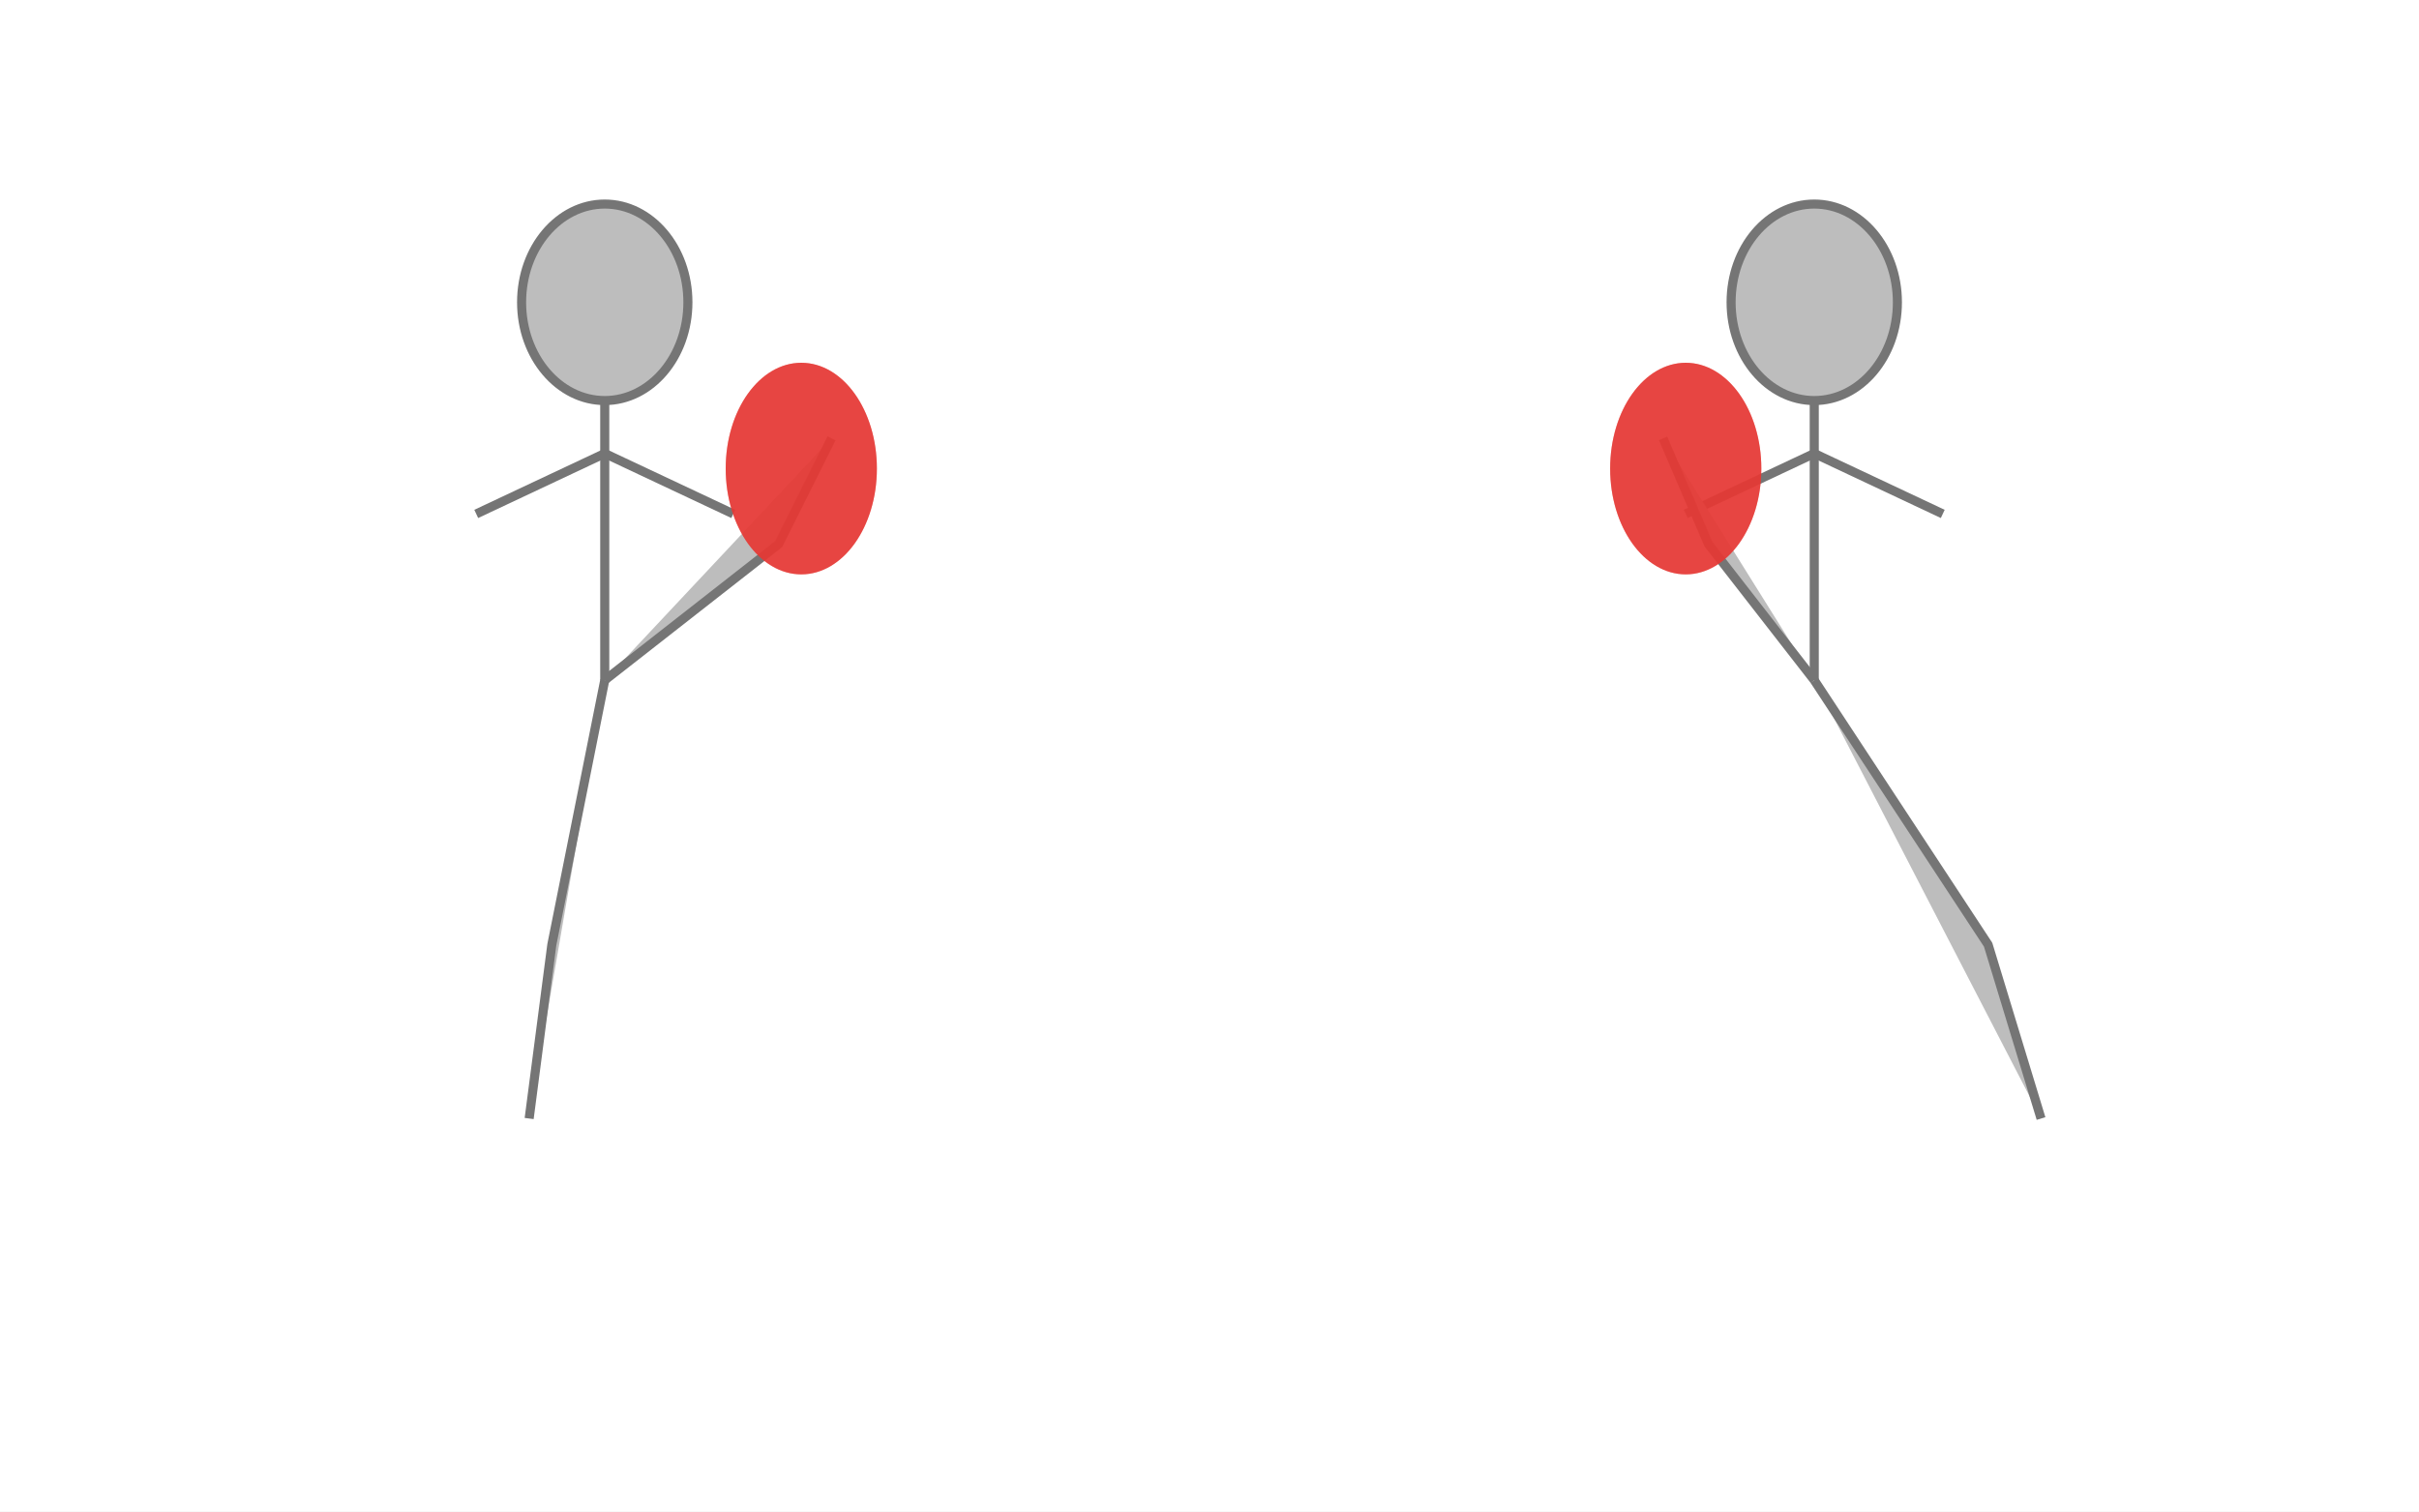
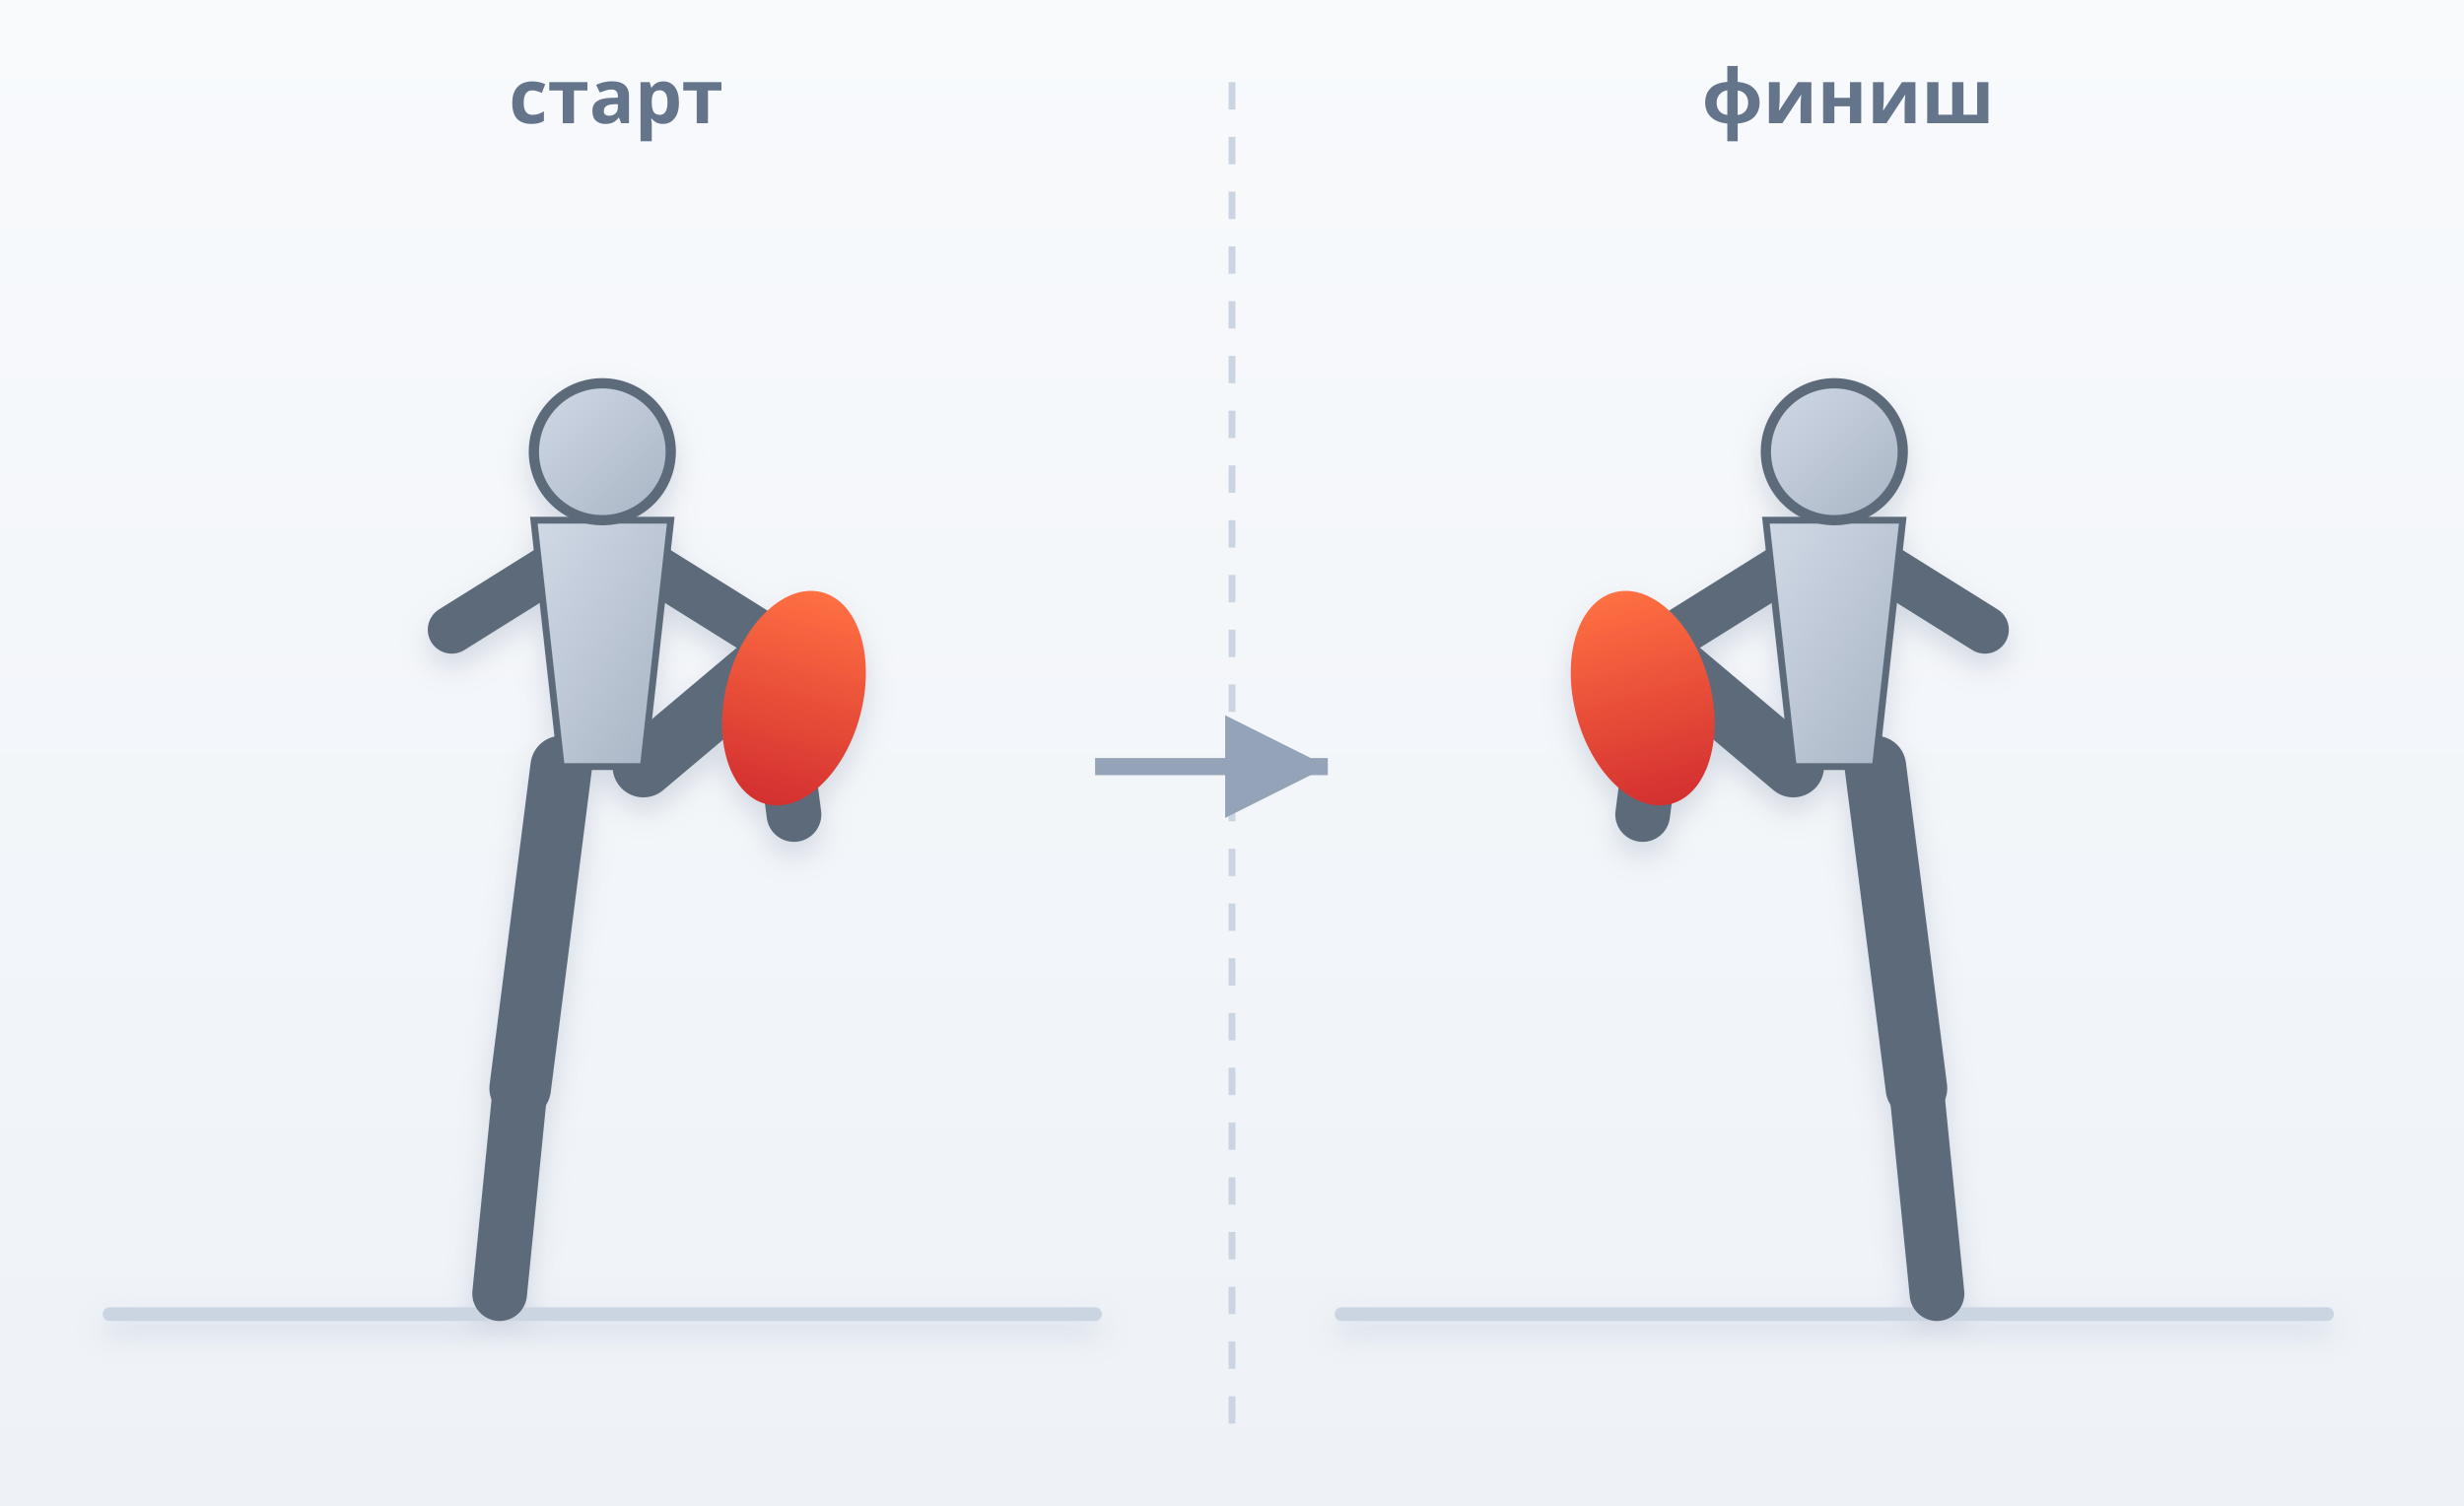
- <svg xmlns="http://www.w3.org/2000/svg" viewBox="0 0 320 200" role="img" aria-label="High knees">
-   <rect width="320" height="200" fill="#ffffff" />
-   <g transform="translate(8,0)">
-     <g fill="#bdbdbd" stroke="#757575" stroke-width="1.2" stroke-linejoin="round">
-       <ellipse cx="72" cy="40" rx="11" ry="13" />
-       <path d="M72 53 L72 90" />
-       <path d="M72 60 L55 68 M72 60 L89 68" />
-       <path d="M72 90 L65 125 L62 148" />
-       <path d="M72 90 L95 72 L102 58" />
-     </g>
-     <g fill="#e53935" opacity="0.9">
-       <ellipse cx="98" cy="62" rx="10" ry="14" />
-     </g>
-     <g fill="rgba(229,57,53,0.35)">
-       <ellipse cx="98" cy="62" rx="10" ry="14" />
-     </g>
+ <svg xmlns="http://www.w3.org/2000/svg" viewBox="0 0 360 220" role="img" aria-label="High knees">
+   <defs>
+     <linearGradient id="bg" x1="0" y1="0" x2="0" y2="1">
+       <stop offset="0%" stop-color="#f8fafc" />
+       <stop offset="100%" stop-color="#eef2f7" />
+     </linearGradient>
+     <linearGradient id="skin" x1="0" y1="0" x2="1" y2="1">
+       <stop offset="0%" stop-color="#d1d9e6" />
+       <stop offset="100%" stop-color="#a8b4c4" />
+     </linearGradient>
+     <linearGradient id="muscle" x1="0" y1="0" x2="0" y2="1">
+       <stop offset="0%" stop-color="#ff7043" />
+       <stop offset="100%" stop-color="#d32f2f" />
+     </linearGradient>
+     <filter id="soft" x="-20%" y="-20%" width="140%" height="140%">
+       <feDropShadow dx="0" dy="2" stdDeviation="2" flood-color="#94a3b8" flood-opacity="0.35" />
+     </filter>
+     <marker id="arrow" markerWidth="8" markerHeight="8" refX="6" refY="3" orient="auto">
+       <path d="M0,0 L6,3 L0,6 Z" fill="#94a3b8" />
+     </marker>
+   </defs>
+   <rect width="360" height="220" fill="url(#bg)" />
+   <line x1="180" y1="12" x2="180" y2="208" stroke="#cbd5e1" stroke-width="1" stroke-dasharray="4 4" />
+   <text x="90" y="18" text-anchor="middle" font-family="system-ui,sans-serif" font-size="11" font-weight="600" fill="#64748b">старт</text>
+   <text x="270" y="18" text-anchor="middle" font-family="system-ui,sans-serif" font-size="11" font-weight="600" fill="#64748b">финиш</text>
+   <path d="M 160 112 L 194 112" stroke="#94a3b8" stroke-width="2.5" marker-end="url(#arrow)" />
+   <g transform="translate(8, 24)" filter="url(#soft)">
+     <line x1="8" y1="168" x2="152" y2="168" stroke="#cbd5e1" stroke-width="2" stroke-linecap="round" />
+     <line x1="74" y1="58" x2="58" y2="68" stroke="#5d6b7a" stroke-width="7" stroke-linecap="round" />
+     <line x1="86" y1="58" x2="102" y2="68" stroke="#5d6b7a" stroke-width="7" stroke-linecap="round" />
+     <line x1="74" y1="88" x2="68" y2="135" stroke="#5d6b7a" stroke-width="9" stroke-linecap="round" />
+     <line x1="86" y1="88" x2="105" y2="72" stroke="#5d6b7a" stroke-width="9" stroke-linecap="round" />
+     <line x1="68" y1="135" x2="65" y2="165" stroke="#5d6b7a" stroke-width="8" stroke-linecap="round" />
+     <line x1="105" y1="72" x2="108" y2="95" stroke="#5d6b7a" stroke-width="8" stroke-linecap="round" />
+     <path d="M70 52 L74 88 L86 88 L90 52 Z" fill="url(#skin)" stroke="#5d6b7a" />
+     <circle cx="80" cy="42" r="10" fill="url(#skin)" stroke="#5d6b7a" stroke-width="1.5" />
+     <ellipse cx="108" cy="78" rx="10" ry="16" fill="url(#muscle)" transform="rotate(15 108 78)" />
  </g>
-   <g transform="translate(168,0)">
-     <g fill="#bdbdbd" stroke="#757575" stroke-width="1.2" stroke-linejoin="round">
-       <ellipse cx="72" cy="40" rx="11" ry="13" />
-       <path d="M72 53 L72 90" />
-       <path d="M72 60 L55 68 M72 60 L89 68" />
-       <path d="M72 90 L95 125 L102 148" />
-       <path d="M72 90 L58 72 L52 58" />
-     </g>
-     <g fill="#e53935" opacity="0.9">
-       <ellipse cx="55" cy="62" rx="10" ry="14" />
-     </g>
-     <g fill="rgba(229,57,53,0.35)">
-       <ellipse cx="55" cy="62" rx="10" ry="14" />
-     </g>
+   <g transform="translate(188, 24)" filter="url(#soft)">
+     <line x1="8" y1="168" x2="152" y2="168" stroke="#cbd5e1" stroke-width="2" stroke-linecap="round" />
+     <line x1="74" y1="58" x2="58" y2="68" stroke="#5d6b7a" stroke-width="7" stroke-linecap="round" />
+     <line x1="86" y1="58" x2="102" y2="68" stroke="#5d6b7a" stroke-width="7" stroke-linecap="round" />
+     <line x1="86" y1="88" x2="92" y2="135" stroke="#5d6b7a" stroke-width="9" stroke-linecap="round" />
+     <line x1="74" y1="88" x2="55" y2="72" stroke="#5d6b7a" stroke-width="9" stroke-linecap="round" />
+     <line x1="92" y1="135" x2="95" y2="165" stroke="#5d6b7a" stroke-width="8" stroke-linecap="round" />
+     <line x1="55" y1="72" x2="52" y2="95" stroke="#5d6b7a" stroke-width="8" stroke-linecap="round" />
+     <path d="M70 52 L74 88 L86 88 L90 52 Z" fill="url(#skin)" stroke="#5d6b7a" />
+     <circle cx="80" cy="42" r="10" fill="url(#skin)" stroke="#5d6b7a" stroke-width="1.5" />
+     <ellipse cx="52" cy="78" rx="10" ry="16" fill="url(#muscle)" transform="rotate(-15 52 78)" />
  </g>
</svg>
